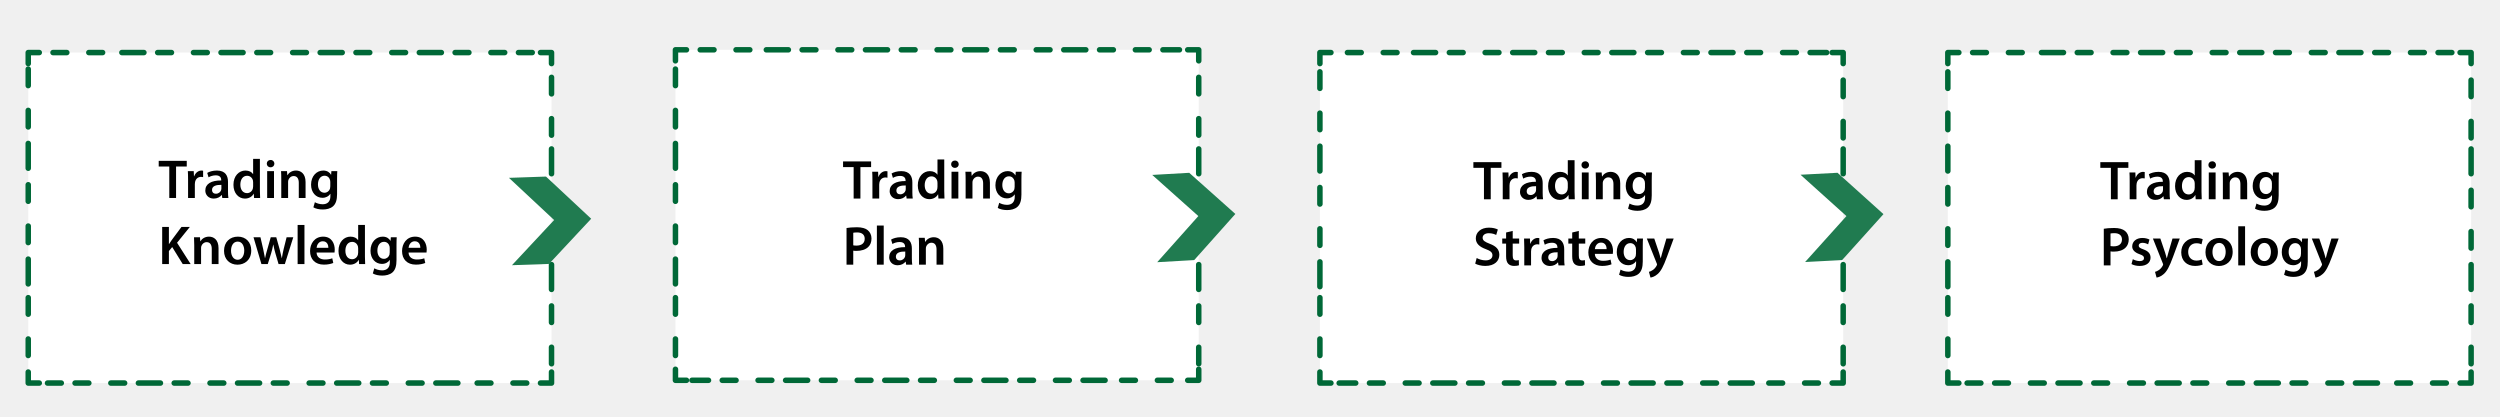
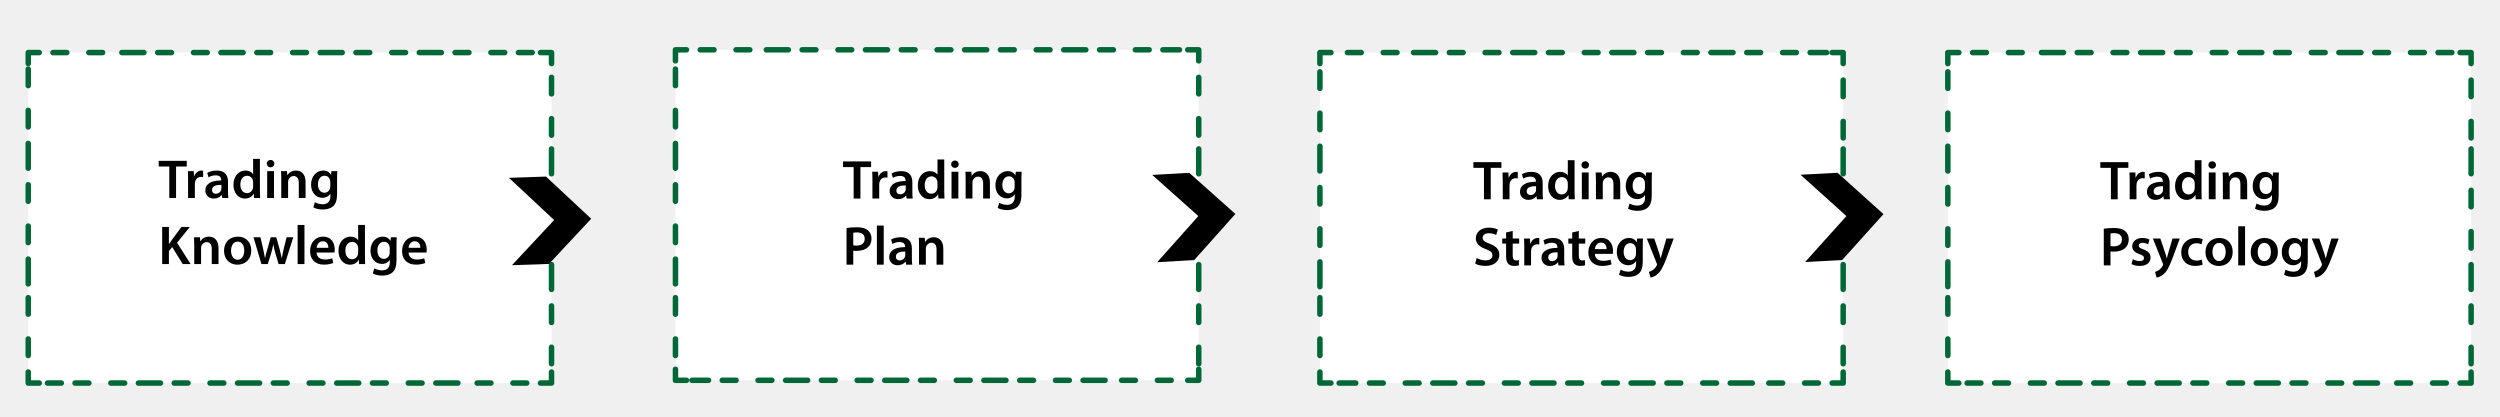
<svg xmlns="http://www.w3.org/2000/svg" version="1.1" id="Layer_1" x="0px" y="0px" width="907.746px" height="151.408px" viewBox="0 0 907.746 151.408" enable-background="new 0 0 907.746 151.408" xml:space="preserve">
+   <style>
+ 	 	 	svg *{
+ 			-moz-transition:all 0.3s ease-out;
+ 			-o-transition:all 0.3s ease-out;
+ 			-webkit-transition:all 0.3s ease-out;
+ 				transition:all 0.3s ease-out;
+ 	 	 	}
+ 
+ 	 	 	.arrow1{
+ 	 	 		animation:arrow 2s infinite;
+ 	 	 	}
+ 
+ 	 	 	.arrow2{
+ 	 	 		animation:arrow 2s infinite 0.4s;
+ 	 	 	}
+ 
+ 	 	 	.arrow3{
+ 	 	 		animation:arrow 2s infinite 0.8s;
+ 	 	 	}
+ 
+ 	 	 	@keyframes arrow{
+ 	 	 		from{
+ 	 	 			fill: #fff;
+ 	 	 		}
+ 	 	 		to{
+ 	 	 			fill: #207B50;
+ 	 	 		}
+ 	 	 	}
+ 	
+ 	 </style>
  <g>
    <rect x="10.254" y="19.085" fill="#FFFFFF" width="190" height="120" />
    <g>
      <polyline fill="none" stroke="#006837" stroke-width="2" stroke-linecap="round" stroke-linejoin="round" points="    200.254,135.085 200.254,139.085 196.254,139.085   " />
      <line fill="none" stroke="#006837" stroke-width="2" stroke-linecap="round" stroke-linejoin="round" stroke-dasharray="5,8,5,5" x1="191.254" y1="139.085" x2="169.254" y2="139.085" />
      <line fill="none" stroke="#006837" stroke-width="2" stroke-linecap="round" stroke-linejoin="round" stroke-dasharray="8,5,5,8,5,5" x1="166.254" y1="139.085" x2="17.254" y2="139.085" />
      <polyline fill="none" stroke="#006837" stroke-width="2" stroke-linecap="round" stroke-linejoin="round" points="14.254,139.085     10.254,139.085 10.254,135.085   " />
      <line fill="none" stroke="#006837" stroke-width="2" stroke-linecap="round" stroke-linejoin="round" stroke-dasharray="6,9,6,6" x1="10.254" y1="129.085" x2="10.254" y2="106.085" />
      <line fill="none" stroke="#006837" stroke-width="2" stroke-linecap="round" stroke-linejoin="round" stroke-dasharray="9,6,6,9,6,6" x1="10.254" y1="103.085" x2="10.254" y2="25.085" />
      <polyline fill="none" stroke="#006837" stroke-width="2" stroke-linecap="round" stroke-linejoin="round" points="10.254,23.085     10.254,19.085 14.254,19.085   " />
      <line fill="none" stroke="#006837" stroke-width="2" stroke-linecap="round" stroke-linejoin="round" stroke-dasharray="5,8,5,5" x1="19.254" y1="19.085" x2="41.254" y2="19.085" />
      <line fill="none" stroke="#006837" stroke-width="2" stroke-linecap="round" stroke-linejoin="round" stroke-dasharray="8,5,5,8,5,5" x1="44.254" y1="19.085" x2="193.254" y2="19.085" />
      <polyline fill="none" stroke="#006837" stroke-width="2" stroke-linecap="round" stroke-linejoin="round" points="196.254,19.085     200.254,19.085 200.254,23.085   " />
      <line fill="none" stroke="#006837" stroke-width="2" stroke-linecap="round" stroke-linejoin="round" stroke-dasharray="6,9,6,6" x1="200.254" y1="28.085" x2="200.254" y2="51.085" />
      <line fill="none" stroke="#006837" stroke-width="2" stroke-linecap="round" stroke-linejoin="round" stroke-dasharray="9,6,6,9,6,6" x1="200.254" y1="54.085" x2="200.254" y2="132.085" />
    </g>
  </g>
  <g>
    <rect x="245.254" y="18.085" fill="#FFFFFF" width="190" height="120" />
    <g>
      <polyline fill="none" stroke="#006837" stroke-width="2" stroke-linecap="round" stroke-linejoin="round" points="    435.254,134.085 435.254,138.085 431.254,138.085   " />
      <line fill="none" stroke="#006837" stroke-width="2" stroke-linecap="round" stroke-linejoin="round" stroke-dasharray="5,8,5,5" x1="425.254" y1="138.085" x2="404.254" y2="138.085" />
      <line fill="none" stroke="#006837" stroke-width="2" stroke-linecap="round" stroke-linejoin="round" stroke-dasharray="8,5,5,8,5,5" x1="401.254" y1="138.085" x2="251.254" y2="138.085" />
      <polyline fill="none" stroke="#006837" stroke-width="2" stroke-linecap="round" stroke-linejoin="round" points="    249.254,138.085 245.254,138.085 245.254,134.085   " />
      <line fill="none" stroke="#006837" stroke-width="2" stroke-linecap="round" stroke-linejoin="round" stroke-dasharray="6,9,6,6" x1="245.254" y1="129.085" x2="245.254" y2="106.085" />
      <line fill="none" stroke="#006837" stroke-width="2" stroke-linecap="round" stroke-linejoin="round" stroke-dasharray="9,6,6,9,6,6" x1="245.254" y1="103.085" x2="245.254" y2="25.085" />
      <polyline fill="none" stroke="#006837" stroke-width="2" stroke-linecap="round" stroke-linejoin="round" points="245.254,22.085     245.254,18.085 249.254,18.085   " />
      <line fill="none" stroke="#006837" stroke-width="2" stroke-linecap="round" stroke-linejoin="round" stroke-dasharray="5,8,5,5" x1="254.254" y1="18.085" x2="276.254" y2="18.085" />
      <line fill="none" stroke="#006837" stroke-width="2" stroke-linecap="round" stroke-linejoin="round" stroke-dasharray="8,5,5,8,5,5" x1="278.254" y1="18.085" x2="428.254" y2="18.085" />
      <polyline fill="none" stroke="#006837" stroke-width="2" stroke-linecap="round" stroke-linejoin="round" points="431.254,18.085     435.254,18.085 435.254,22.085   " />
      <line fill="none" stroke="#006837" stroke-width="2" stroke-linecap="round" stroke-linejoin="round" stroke-dasharray="6,9,6,6" x1="435.254" y1="28.085" x2="435.254" y2="51.085" />
      <line fill="none" stroke="#006837" stroke-width="2" stroke-linecap="round" stroke-linejoin="round" stroke-dasharray="9,6,6,9,6,6" x1="435.254" y1="54.085" x2="435.254" y2="132.085" />
    </g>
  </g>
  <g>
    <path d="M61.468,60.463h-3.841v-2.061h10.182v2.061h-3.881v11.422h-2.46V60.463z" />
    <path d="M68.287,65.284c0-1.32-0.02-2.26-0.08-3.141h2.141l0.08,1.86h0.08c0.48-1.38,1.621-2.08,2.661-2.08   c0.24,0,0.38,0.02,0.58,0.06v2.321c-0.2-0.04-0.42-0.08-0.72-0.08c-1.181,0-1.98,0.76-2.201,1.86c-0.04,0.22-0.08,0.48-0.08,0.76   v5.041h-2.46V65.284z" />
    <path d="M80.708,71.885l-0.16-1.08h-0.06c-0.6,0.76-1.621,1.3-2.881,1.3c-1.96,0-3.061-1.42-3.061-2.901   c0-2.46,2.181-3.701,5.781-3.681v-0.16c0-0.64-0.26-1.7-1.98-1.7c-0.96,0-1.96,0.3-2.621,0.72l-0.48-1.601   c0.72-0.44,1.98-0.86,3.521-0.86c3.121,0,4.021,1.98,4.021,4.101v3.521c0,0.88,0.04,1.74,0.14,2.34H80.708z M80.388,67.124   c-1.74-0.04-3.401,0.34-3.401,1.821c0,0.96,0.62,1.4,1.4,1.4c0.98,0,1.7-0.64,1.92-1.34c0.06-0.18,0.08-0.38,0.08-0.54V67.124z" />
    <path d="M94.369,57.682v11.462c0,1,0.04,2.081,0.08,2.741h-2.201l-0.1-1.541h-0.04c-0.58,1.081-1.76,1.761-3.181,1.761   c-2.32,0-4.161-1.98-4.161-4.981c-0.02-3.26,2.021-5.201,4.361-5.201c1.34,0,2.3,0.56,2.741,1.28h0.04v-5.521H94.369z    M91.909,66.204c0-0.2-0.02-0.44-0.06-0.64c-0.22-0.96-1-1.74-2.121-1.74c-1.58,0-2.46,1.4-2.46,3.221   c0,1.78,0.88,3.081,2.44,3.081c1,0,1.88-0.68,2.121-1.741c0.06-0.22,0.08-0.46,0.08-0.72V66.204z" />
    <path d="M99.628,59.422c0,0.74-0.54,1.32-1.4,1.32c-0.82,0-1.36-0.58-1.36-1.32c0-0.76,0.56-1.34,1.38-1.34   C99.088,58.083,99.608,58.663,99.628,59.422z M97.007,71.885v-9.742h2.48v9.742H97.007z" />
    <path d="M102.127,65.044c0-1.121-0.02-2.061-0.08-2.901h2.161l0.12,1.46h0.06c0.42-0.76,1.48-1.68,3.101-1.68   c1.7,0,3.46,1.1,3.46,4.181v5.781h-2.46v-5.501c0-1.4-0.52-2.461-1.86-2.461c-0.98,0-1.661,0.7-1.92,1.44   c-0.08,0.22-0.1,0.52-0.1,0.8v5.721h-2.48V65.044z" />
    <path d="M122.469,62.143c-0.04,0.66-0.08,1.46-0.08,2.801v5.521c0,2.041-0.42,3.501-1.44,4.421c-1.02,0.9-2.42,1.18-3.761,1.18   c-1.24,0-2.561-0.26-3.4-0.78l0.54-1.86c0.62,0.36,1.66,0.74,2.84,0.74c1.601,0,2.801-0.84,2.801-2.94v-0.84h-0.04   c-0.56,0.86-1.561,1.44-2.841,1.44c-2.42,0-4.141-2-4.141-4.761c0-3.201,2.081-5.141,4.421-5.141c1.48,0,2.36,0.72,2.821,1.52h0.04   l0.1-1.3H122.469z M119.928,66.044c0-0.22-0.02-0.46-0.08-0.66c-0.26-0.9-0.96-1.58-2-1.58c-1.38,0-2.4,1.2-2.4,3.181   c0,1.66,0.84,3,2.38,3c0.92,0,1.721-0.6,2-1.48c0.06-0.26,0.1-0.6,0.1-0.88V66.044z" />
    <path d="M58.887,82.402h2.44v6.201h0.06c0.32-0.52,0.66-1,0.98-1.46l3.521-4.741h3.041l-4.641,5.741l4.941,7.742h-2.881   l-3.821-6.181l-1.2,1.44v4.741h-2.44V82.402z" />
    <path d="M70.527,89.044c0-1.121-0.02-2.061-0.08-2.901h2.161l0.12,1.46h0.06c0.42-0.76,1.48-1.68,3.101-1.68   c1.7,0,3.46,1.1,3.46,4.181v5.781h-2.46v-5.501c0-1.4-0.52-2.461-1.86-2.461c-0.98,0-1.66,0.7-1.92,1.44   c-0.08,0.22-0.1,0.52-0.1,0.8v5.721h-2.48V89.044z" />
    <path d="M91.228,90.924c0,3.581-2.521,5.181-5.001,5.181c-2.76,0-4.881-1.9-4.881-5.021c0-3.201,2.101-5.161,5.041-5.161   C89.288,85.923,91.228,87.963,91.228,90.924z M83.887,91.024c0,1.88,0.92,3.3,2.42,3.3c1.4,0,2.38-1.38,2.38-3.34   c0-1.521-0.68-3.261-2.36-3.261C84.587,87.724,83.887,89.404,83.887,91.024z" />
    <path d="M94.567,86.143l1.02,4.421c0.22,1.041,0.44,2.101,0.62,3.161h0.04c0.2-1.06,0.52-2.14,0.8-3.141l1.26-4.441h2l1.22,4.321   c0.3,1.141,0.56,2.201,0.78,3.261h0.04c0.16-1.06,0.38-2.12,0.64-3.261l1.081-4.321h2.42l-3.061,9.742h-2.281l-1.16-3.961   c-0.3-1.02-0.52-1.94-0.74-3.121h-0.04c-0.2,1.2-0.46,2.161-0.74,3.121l-1.241,3.961h-2.3l-2.88-9.742H94.567z" />
    <path d="M108.067,81.682h2.48v14.203h-2.48V81.682z" />
    <path d="M114.946,91.705c0.06,1.76,1.44,2.521,3.001,2.521c1.14,0,1.96-0.16,2.7-0.44l0.36,1.701c-0.84,0.34-2,0.6-3.401,0.6   c-3.161,0-5.021-1.94-5.021-4.921c0-2.7,1.64-5.241,4.761-5.241c3.161,0,4.201,2.601,4.201,4.741c0,0.46-0.04,0.82-0.08,1.041   H114.946z M119.228,89.984c0.02-0.9-0.38-2.38-2.021-2.38c-1.521,0-2.161,1.38-2.261,2.38H119.228z" />
    <path d="M132.508,81.682v11.462c0,1,0.04,2.081,0.08,2.741h-2.201l-0.1-1.541h-0.04c-0.58,1.081-1.76,1.761-3.181,1.761   c-2.32,0-4.161-1.98-4.161-4.981c-0.02-3.26,2.021-5.201,4.361-5.201c1.34,0,2.3,0.56,2.741,1.28h0.04v-5.521H132.508z    M130.047,90.204c0-0.2-0.02-0.44-0.06-0.64c-0.22-0.96-1-1.74-2.121-1.74c-1.58,0-2.46,1.4-2.46,3.221   c0,1.78,0.88,3.081,2.44,3.081c1,0,1.88-0.68,2.121-1.741c0.06-0.22,0.08-0.46,0.08-0.72V90.204z" />
    <path d="M144.048,86.143c-0.04,0.66-0.08,1.46-0.08,2.801v5.521c0,2.041-0.42,3.501-1.44,4.421c-1.02,0.9-2.42,1.18-3.761,1.18   c-1.24,0-2.561-0.26-3.4-0.78l0.54-1.86c0.62,0.36,1.66,0.74,2.84,0.74c1.601,0,2.801-0.84,2.801-2.94v-0.84h-0.04   c-0.56,0.86-1.561,1.44-2.841,1.44c-2.42,0-4.141-2-4.141-4.761c0-3.201,2.081-5.141,4.421-5.141c1.48,0,2.36,0.72,2.821,1.52h0.04   l0.1-1.3H144.048z M141.507,90.044c0-0.22-0.02-0.46-0.08-0.66c-0.26-0.9-0.96-1.58-2-1.58c-1.38,0-2.4,1.2-2.4,3.181   c0,1.66,0.84,3,2.38,3c0.92,0,1.721-0.6,2-1.48c0.06-0.26,0.1-0.6,0.1-0.88V90.044z" />
    <path d="M148.346,91.705c0.06,1.76,1.44,2.521,3.001,2.521c1.14,0,1.96-0.16,2.7-0.44l0.36,1.701c-0.84,0.34-2,0.6-3.401,0.6   c-3.161,0-5.021-1.94-5.021-4.921c0-2.7,1.64-5.241,4.761-5.241c3.161,0,4.201,2.601,4.201,4.741c0,0.46-0.04,0.82-0.08,1.041   H148.346z M152.628,89.984c0.02-0.9-0.38-2.38-2.021-2.38c-1.521,0-2.161,1.38-2.261,2.38H152.628z" />
  </g>
  <g>
    <rect x="479.254" y="19.085" fill="#FFFFFF" width="190" height="120" />
    <g>
      <polyline fill="none" stroke="#006837" stroke-width="2" stroke-linecap="round" stroke-linejoin="round" points="    669.254,135.085 669.254,139.085 665.254,139.085   " />
      <line fill="none" stroke="#006837" stroke-width="2" stroke-linecap="round" stroke-linejoin="round" stroke-dasharray="5,8,5,5" x1="660.254" y1="139.085" x2="639.254" y2="139.085" />
      <line fill="none" stroke="#006837" stroke-width="2" stroke-linecap="round" stroke-linejoin="round" stroke-dasharray="8,5,5,8,5,5" x1="636.254" y1="139.085" x2="486.254" y2="139.085" />
      <polyline fill="none" stroke="#006837" stroke-width="2" stroke-linecap="round" stroke-linejoin="round" points="    483.254,139.085 479.254,139.085 479.254,135.085   " />
      <line fill="none" stroke="#006837" stroke-width="2" stroke-linecap="round" stroke-linejoin="round" stroke-dasharray="6,9,6,6" x1="479.254" y1="129.085" x2="479.254" y2="106.085" />
      <line fill="none" stroke="#006837" stroke-width="2" stroke-linecap="round" stroke-linejoin="round" stroke-dasharray="9,6,6,9,6,6" x1="479.254" y1="104.085" x2="479.254" y2="26.085" />
      <polyline fill="none" stroke="#006837" stroke-width="2" stroke-linecap="round" stroke-linejoin="round" points="479.254,23.085     479.254,19.085 483.254,19.085   " />
      <line fill="none" stroke="#006837" stroke-width="2" stroke-linecap="round" stroke-linejoin="round" stroke-dasharray="5,8,5,5" x1="489.254" y1="19.085" x2="510.254" y2="19.085" />
      <line fill="none" stroke="#006837" stroke-width="2" stroke-linecap="round" stroke-linejoin="round" stroke-dasharray="8,5,5,8,5,5" x1="513.254" y1="19.085" x2="663.254" y2="19.085" />
      <polyline fill="none" stroke="#006837" stroke-width="2" stroke-linecap="round" stroke-linejoin="round" points="665.254,19.085     669.254,19.085 669.254,23.085   " />
      <line fill="none" stroke="#006837" stroke-width="2" stroke-linecap="round" stroke-linejoin="round" stroke-dasharray="6,9,6,6" x1="669.254" y1="29.085" x2="669.254" y2="52.085" />
      <line fill="none" stroke="#006837" stroke-width="2" stroke-linecap="round" stroke-linejoin="round" stroke-dasharray="9,6,6,9,6,6" x1="669.254" y1="54.085" x2="669.254" y2="132.085" />
    </g>
  </g>
  <g>
    <rect x="707.254" y="19.085" fill="#FFFFFF" width="190" height="120" />
    <g>
      <polyline fill="none" stroke="#006837" stroke-width="2" stroke-linecap="round" stroke-linejoin="round" points="    897.254,135.085 897.254,139.085 893.254,139.085   " />
      <line fill="none" stroke="#006837" stroke-width="2" stroke-linecap="round" stroke-linejoin="round" stroke-dasharray="5,8,5,5" x1="888.254" y1="139.085" x2="866.254" y2="139.085" />
      <line fill="none" stroke="#006837" stroke-width="2" stroke-linecap="round" stroke-linejoin="round" stroke-dasharray="8,5,5,8,5,5" x1="863.254" y1="139.085" x2="714.254" y2="139.085" />
      <polyline fill="none" stroke="#006837" stroke-width="2" stroke-linecap="round" stroke-linejoin="round" points="    711.254,139.085 707.254,139.085 707.254,135.085   " />
      <line fill="none" stroke="#006837" stroke-width="2" stroke-linecap="round" stroke-linejoin="round" stroke-dasharray="6,9,6,6" x1="707.254" y1="129.085" x2="707.254" y2="106.085" />
      <line fill="none" stroke="#006837" stroke-width="2" stroke-linecap="round" stroke-linejoin="round" stroke-dasharray="9,6,6,9,6,6" x1="707.254" y1="104.085" x2="707.254" y2="26.085" />
      <polyline fill="none" stroke="#006837" stroke-width="2" stroke-linecap="round" stroke-linejoin="round" points="707.254,23.085     707.254,19.085 711.254,19.085   " />
      <line fill="none" stroke="#006837" stroke-width="2" stroke-linecap="round" stroke-linejoin="round" stroke-dasharray="5,8,5,5" x1="716.254" y1="19.085" x2="738.254" y2="19.085" />
      <line fill="none" stroke="#006837" stroke-width="2" stroke-linecap="round" stroke-linejoin="round" stroke-dasharray="8,5,5,8,5,5" x1="741.254" y1="19.085" x2="890.254" y2="19.085" />
      <polyline fill="none" stroke="#006837" stroke-width="2" stroke-linecap="round" stroke-linejoin="round" points="893.254,19.085     897.254,19.085 897.254,23.085   " />
      <line fill="none" stroke="#006837" stroke-width="2" stroke-linecap="round" stroke-linejoin="round" stroke-dasharray="6,9,6,6" x1="897.254" y1="29.085" x2="897.254" y2="52.085" />
      <line fill="none" stroke="#006837" stroke-width="2" stroke-linecap="round" stroke-linejoin="round" stroke-dasharray="9,6,6,9,6,6" x1="897.254" y1="54.085" x2="897.254" y2="132.085" />
    </g>
  </g>
  <g>
    <path d="M538.823,60.939h-3.841v-2.061h10.182v2.061h-3.881v11.422h-2.46V60.939z" />
    <path d="M545.642,65.76c0-1.32-0.021-2.26-0.08-3.141h2.141l0.08,1.86h0.08c0.479-1.38,1.62-2.08,2.66-2.08   c0.24,0,0.38,0.02,0.58,0.06v2.321c-0.2-0.04-0.42-0.08-0.72-0.08c-1.181,0-1.98,0.76-2.201,1.86   c-0.039,0.22-0.079,0.48-0.079,0.76v5.041h-2.461V65.76z" />
    <path d="M558.064,72.361l-0.16-1.08h-0.061c-0.6,0.76-1.62,1.3-2.88,1.3c-1.961,0-3.061-1.42-3.061-2.901   c0-2.46,2.18-3.701,5.78-3.681v-0.16c0-0.64-0.26-1.7-1.979-1.7c-0.961,0-1.961,0.3-2.621,0.72l-0.48-1.601   c0.721-0.44,1.98-0.86,3.521-0.86c3.12,0,4.021,1.98,4.021,4.101v3.521c0,0.88,0.04,1.74,0.14,2.34H558.064z M557.744,67.6   c-1.74-0.04-3.4,0.34-3.4,1.821c0,0.96,0.62,1.4,1.399,1.4c0.98,0,1.701-0.64,1.921-1.34c0.06-0.18,0.08-0.38,0.08-0.54V67.6z" />
    <path d="M571.723,58.158v11.462c0,1,0.04,2.081,0.08,2.741h-2.2l-0.1-1.541h-0.04c-0.58,1.081-1.761,1.761-3.181,1.761   c-2.32,0-4.161-1.98-4.161-4.981c-0.021-3.26,2.021-5.201,4.361-5.201c1.34,0,2.3,0.56,2.74,1.28h0.04v-5.521H571.723z    M569.263,66.68c0-0.2-0.021-0.44-0.061-0.64c-0.22-0.96-1-1.74-2.12-1.74c-1.58,0-2.461,1.4-2.461,3.221   c0,1.78,0.881,3.081,2.441,3.081c1,0,1.88-0.68,2.12-1.741c0.06-0.22,0.08-0.46,0.08-0.72V66.68z" />
    <path d="M576.982,59.898c0,0.74-0.54,1.32-1.399,1.32c-0.82,0-1.36-0.58-1.36-1.32c0-0.76,0.56-1.34,1.38-1.34   C576.442,58.559,576.963,59.139,576.982,59.898z M574.362,72.361v-9.742h2.48v9.742H574.362z" />
    <path d="M579.482,65.52c0-1.121-0.021-2.061-0.08-2.901h2.16l0.12,1.46h0.061c0.42-0.76,1.48-1.68,3.101-1.68   c1.7,0,3.461,1.1,3.461,4.181v5.781h-2.461V66.86c0-1.4-0.521-2.461-1.86-2.461c-0.98,0-1.66,0.7-1.921,1.44   c-0.079,0.22-0.1,0.52-0.1,0.8v5.721h-2.48V65.52z" />
    <path d="M599.824,62.619c-0.04,0.66-0.08,1.46-0.08,2.801v5.521c0,2.041-0.421,3.501-1.44,4.421c-1.021,0.9-2.421,1.18-3.761,1.18   c-1.24,0-2.561-0.26-3.401-0.78l0.54-1.86c0.62,0.36,1.661,0.74,2.841,0.74c1.601,0,2.801-0.84,2.801-2.94v-0.84h-0.04   c-0.561,0.86-1.561,1.44-2.841,1.44c-2.42,0-4.141-2-4.141-4.761c0-3.201,2.08-5.141,4.421-5.141c1.48,0,2.36,0.72,2.82,1.52h0.04   l0.101-1.3H599.824z M597.283,66.52c0-0.22-0.02-0.46-0.08-0.66c-0.26-0.9-0.96-1.58-2-1.58c-1.381,0-2.401,1.2-2.401,3.181   c0,1.66,0.841,3,2.381,3c0.92,0,1.721-0.6,2.001-1.48c0.06-0.26,0.1-0.6,0.1-0.88V66.52z" />
    <path d="M536.182,93.681c0.8,0.46,2,0.86,3.261,0.86c1.58,0,2.46-0.74,2.46-1.84c0-1.021-0.68-1.621-2.4-2.241   c-2.22-0.8-3.641-1.98-3.641-3.921c0-2.2,1.841-3.881,4.761-3.881c1.461,0,2.541,0.32,3.241,0.68l-0.601,1.98   c-0.479-0.26-1.42-0.64-2.681-0.64c-1.56,0-2.24,0.84-2.24,1.621c0,1.04,0.78,1.52,2.581,2.22c2.34,0.88,3.48,2.061,3.48,4.001   c0,2.161-1.641,4.041-5.121,4.041c-1.42,0-2.9-0.4-3.641-0.84L536.182,93.681z" />
    <path d="M549.262,83.839v2.78h2.341v1.84h-2.341v4.301c0,1.18,0.32,1.8,1.261,1.8c0.42,0,0.74-0.06,0.96-0.12l0.04,1.88   c-0.36,0.14-1,0.24-1.78,0.24c-0.9,0-1.66-0.3-2.12-0.8c-0.521-0.56-0.761-1.44-0.761-2.721V88.46h-1.4v-1.84h1.4v-2.2   L549.262,83.839z" />
    <path d="M553.463,89.76c0-1.32-0.021-2.26-0.08-3.141h2.141l0.08,1.86h0.08c0.479-1.38,1.62-2.08,2.66-2.08   c0.24,0,0.38,0.02,0.58,0.06v2.321c-0.2-0.04-0.42-0.08-0.72-0.08c-1.181,0-1.98,0.76-2.201,1.86   c-0.039,0.22-0.079,0.48-0.079,0.76v5.041h-2.461V89.76z" />
    <path d="M565.883,96.361l-0.16-1.08h-0.061c-0.6,0.76-1.62,1.3-2.88,1.3c-1.961,0-3.062-1.42-3.062-2.901   c0-2.46,2.181-3.701,5.781-3.681v-0.16c0-0.64-0.26-1.7-1.979-1.7c-0.961,0-1.961,0.3-2.621,0.72l-0.48-1.601   c0.721-0.44,1.98-0.86,3.521-0.86c3.12,0,4.021,1.98,4.021,4.101v3.521c0,0.88,0.04,1.74,0.14,2.34H565.883z M565.563,91.6   c-1.74-0.04-3.4,0.34-3.4,1.821c0,0.96,0.62,1.4,1.4,1.4c0.979,0,1.7-0.64,1.92-1.34c0.06-0.18,0.08-0.38,0.08-0.54V91.6z" />
    <path d="M573.262,83.839v2.78h2.341v1.84h-2.341v4.301c0,1.18,0.32,1.8,1.261,1.8c0.42,0,0.74-0.06,0.96-0.12l0.04,1.88   c-0.36,0.14-1,0.24-1.78,0.24c-0.9,0-1.66-0.3-2.12-0.8c-0.521-0.56-0.761-1.44-0.761-2.721V88.46h-1.4v-1.84h1.4v-2.2   L573.262,83.839z" />
    <path d="M579.083,92.181c0.061,1.76,1.44,2.521,3.001,2.521c1.14,0,1.96-0.16,2.7-0.44l0.36,1.701c-0.84,0.34-2.001,0.6-3.4,0.6   c-3.161,0-5.021-1.94-5.021-4.921c0-2.7,1.641-5.241,4.761-5.241c3.161,0,4.201,2.601,4.201,4.741c0,0.46-0.04,0.82-0.08,1.041   H579.083z M583.364,90.46c0.02-0.9-0.38-2.38-2.021-2.38c-1.521,0-2.16,1.38-2.261,2.38H583.364z" />
    <path d="M596.564,86.619c-0.04,0.66-0.08,1.46-0.08,2.801v5.521c0,2.041-0.421,3.501-1.44,4.421c-1.021,0.9-2.421,1.18-3.761,1.18   c-1.24,0-2.561-0.26-3.401-0.78l0.54-1.86c0.62,0.36,1.661,0.74,2.841,0.74c1.601,0,2.801-0.84,2.801-2.94v-0.84h-0.04   c-0.561,0.86-1.561,1.44-2.841,1.44c-2.42,0-4.141-2-4.141-4.761c0-3.201,2.08-5.141,4.421-5.141c1.48,0,2.36,0.72,2.82,1.52h0.04   l0.101-1.3H596.564z M594.023,90.52c0-0.22-0.02-0.46-0.08-0.66c-0.26-0.9-0.96-1.58-2-1.58c-1.381,0-2.401,1.2-2.401,3.181   c0,1.66,0.841,3,2.381,3c0.92,0,1.721-0.6,2.001-1.48c0.06-0.26,0.1-0.6,0.1-0.88V90.52z" />
    <path d="M600.662,86.619l1.761,5.221c0.2,0.6,0.4,1.34,0.54,1.9h0.06c0.16-0.56,0.341-1.28,0.521-1.92l1.521-5.201h2.641   l-2.44,6.642c-1.341,3.641-2.241,5.261-3.401,6.261c-0.96,0.86-1.96,1.18-2.58,1.26l-0.561-2.081c0.42-0.1,0.94-0.32,1.44-0.68   c0.46-0.3,1-0.88,1.341-1.54c0.1-0.18,0.159-0.32,0.159-0.44c0-0.1-0.02-0.24-0.14-0.48l-3.561-8.942H600.662z" />
  </g>
  <g>
    <path d="M309.956,60.675h-3.841v-2.061h10.182v2.061h-3.881v11.422h-2.46V60.675z" />
    <path d="M316.775,65.496c0-1.32-0.02-2.26-0.08-3.141h2.141l0.08,1.86h0.08c0.48-1.38,1.621-2.08,2.661-2.08   c0.24,0,0.38,0.02,0.58,0.06v2.321c-0.2-0.04-0.42-0.08-0.72-0.08c-1.181,0-1.98,0.76-2.201,1.86c-0.04,0.22-0.08,0.48-0.08,0.76   v5.041h-2.46V65.496z" />
    <path d="M329.196,72.097l-0.16-1.08h-0.06c-0.6,0.76-1.621,1.3-2.881,1.3c-1.96,0-3.061-1.42-3.061-2.901   c0-2.46,2.181-3.701,5.781-3.681v-0.16c0-0.64-0.26-1.7-1.98-1.7c-0.96,0-1.96,0.3-2.621,0.72l-0.48-1.601   c0.72-0.44,1.98-0.86,3.521-0.86c3.121,0,4.021,1.98,4.021,4.101v3.521c0,0.88,0.04,1.74,0.14,2.34H329.196z M328.876,67.336   c-1.74-0.04-3.401,0.34-3.401,1.821c0,0.96,0.62,1.4,1.4,1.4c0.98,0,1.7-0.64,1.92-1.34c0.06-0.18,0.08-0.38,0.08-0.54V67.336z" />
    <path d="M342.857,57.894v11.462c0,1,0.04,2.081,0.08,2.741h-2.201l-0.1-1.541h-0.04c-0.58,1.081-1.76,1.761-3.181,1.761   c-2.32,0-4.161-1.98-4.161-4.981c-0.02-3.26,2.021-5.201,4.361-5.201c1.34,0,2.301,0.56,2.741,1.28h0.04v-5.521H342.857z    M340.397,66.416c0-0.2-0.02-0.44-0.06-0.64c-0.22-0.96-1-1.74-2.121-1.74c-1.58,0-2.46,1.4-2.46,3.221   c0,1.78,0.88,3.081,2.44,3.081c1,0,1.88-0.68,2.121-1.741c0.06-0.22,0.08-0.46,0.08-0.72V66.416z" />
    <path d="M348.115,59.634c0,0.74-0.54,1.32-1.4,1.32c-0.82,0-1.36-0.58-1.36-1.32c0-0.76,0.56-1.34,1.38-1.34   C347.575,58.294,348.095,58.875,348.115,59.634z M345.495,72.097v-9.742h2.48v9.742H345.495z" />
    <path d="M350.615,65.256c0-1.121-0.02-2.061-0.08-2.901h2.161l0.12,1.46h0.06c0.42-0.76,1.48-1.68,3.101-1.68   c1.7,0,3.46,1.1,3.46,4.181v5.781h-2.46v-5.501c0-1.4-0.52-2.461-1.86-2.461c-0.98,0-1.66,0.7-1.92,1.44   c-0.08,0.22-0.1,0.52-0.1,0.8v5.721h-2.48V65.256z" />
    <path d="M370.957,62.355c-0.04,0.66-0.08,1.46-0.08,2.801v5.521c0,2.041-0.42,3.501-1.44,4.421c-1.02,0.9-2.42,1.18-3.761,1.18   c-1.24,0-2.561-0.26-3.4-0.78l0.54-1.86c0.62,0.36,1.66,0.74,2.84,0.74c1.601,0,2.801-0.84,2.801-2.94v-0.84h-0.04   c-0.56,0.86-1.561,1.44-2.841,1.44c-2.42,0-4.141-2-4.141-4.761c0-3.201,2.081-5.141,4.421-5.141c1.48,0,2.36,0.72,2.821,1.52h0.04   l0.1-1.3H370.957z M368.416,66.256c0-0.22-0.02-0.46-0.08-0.66c-0.26-0.9-0.96-1.58-2-1.58c-1.38,0-2.4,1.2-2.4,3.181   c0,1.66,0.84,3,2.38,3c0.92,0,1.721-0.6,2-1.48c0.06-0.26,0.1-0.6,0.1-0.88V66.256z" />
    <path d="M307.375,82.794c0.88-0.16,2.1-0.28,3.761-0.28c1.8,0,3.121,0.38,3.981,1.101c0.8,0.66,1.32,1.72,1.32,2.98   c0,1.28-0.4,2.34-1.161,3.061c-0.98,0.98-2.521,1.44-4.261,1.44c-0.46,0-0.88-0.02-1.2-0.08v5.081h-2.44V82.794z M309.816,89.076   c0.3,0.08,0.7,0.1,1.2,0.1c1.84,0,2.96-0.9,2.96-2.48c0-1.5-1.04-2.301-2.74-2.301c-0.68,0-1.16,0.06-1.42,0.12V89.076z" />
    <path d="M318.395,81.894h2.48v14.203h-2.48V81.894z" />
    <path d="M329.016,96.097l-0.16-1.08h-0.06c-0.6,0.76-1.621,1.3-2.881,1.3c-1.96,0-3.061-1.42-3.061-2.901   c0-2.46,2.181-3.701,5.781-3.681v-0.16c0-0.64-0.26-1.7-1.98-1.7c-0.96,0-1.96,0.3-2.621,0.72l-0.48-1.601   c0.72-0.44,1.98-0.86,3.521-0.86c3.121,0,4.021,1.98,4.021,4.101v3.521c0,0.88,0.04,1.74,0.14,2.34H329.016z M328.696,91.336   c-1.74-0.04-3.401,0.34-3.401,1.821c0,0.96,0.62,1.4,1.4,1.4c0.98,0,1.7-0.64,1.92-1.34c0.06-0.18,0.08-0.38,0.08-0.54V91.336z" />
    <path d="M333.695,89.256c0-1.121-0.02-2.061-0.08-2.901h2.161l0.12,1.46h0.06c0.42-0.76,1.48-1.68,3.101-1.68   c1.7,0,3.46,1.1,3.46,4.181v5.781h-2.46v-5.501c0-1.4-0.52-2.461-1.86-2.461c-0.98,0-1.66,0.7-1.92,1.44   c-0.08,0.22-0.1,0.52-0.1,0.8v5.721h-2.48V89.256z" />
  </g>
  <g>
    <path d="M766.464,60.941h-3.841v-2.061h10.182v2.061h-3.881v11.422h-2.46V60.941z" />
    <path d="M773.283,65.762c0-1.32-0.021-2.26-0.08-3.141h2.141l0.08,1.86h0.08c0.479-1.38,1.62-2.08,2.66-2.08   c0.24,0,0.38,0.02,0.58,0.06v2.321c-0.2-0.04-0.42-0.08-0.72-0.08c-1.181,0-1.98,0.76-2.201,1.86   c-0.039,0.22-0.079,0.48-0.079,0.76v5.041h-2.461V65.762z" />
    <path d="M785.705,72.364l-0.16-1.08h-0.061c-0.6,0.76-1.62,1.3-2.88,1.3c-1.961,0-3.061-1.42-3.061-2.901   c0-2.46,2.18-3.701,5.78-3.681v-0.16c0-0.64-0.26-1.7-1.979-1.7c-0.961,0-1.961,0.3-2.621,0.72l-0.48-1.601   c0.721-0.44,1.98-0.86,3.521-0.86c3.12,0,4.021,1.98,4.021,4.101v3.521c0,0.88,0.04,1.74,0.14,2.34H785.705z M785.384,67.603   c-1.74-0.04-3.4,0.34-3.4,1.821c0,0.96,0.62,1.4,1.399,1.4c0.98,0,1.701-0.64,1.921-1.34c0.06-0.18,0.08-0.38,0.08-0.541V67.603z" />
    <path d="M799.364,58.161v11.462c0,1,0.04,2.081,0.08,2.741h-2.2l-0.1-1.541h-0.04c-0.58,1.081-1.761,1.761-3.181,1.761   c-2.32,0-4.161-1.98-4.161-4.981c-0.021-3.26,2.021-5.201,4.361-5.201c1.34,0,2.3,0.56,2.74,1.28h0.04v-5.521H799.364z    M796.904,66.683c0-0.2-0.021-0.44-0.061-0.64c-0.22-0.96-1-1.74-2.12-1.74c-1.58,0-2.461,1.4-2.461,3.221   c0,1.78,0.881,3.081,2.441,3.081c1,0,1.88-0.68,2.12-1.741c0.06-0.22,0.08-0.46,0.08-0.72V66.683z" />
    <path d="M804.623,59.901c0,0.74-0.54,1.32-1.399,1.32c-0.82,0-1.36-0.58-1.36-1.32c0-0.76,0.56-1.34,1.38-1.34   C804.083,58.561,804.603,59.141,804.623,59.901z M802.003,72.364v-9.742h2.48v9.742H802.003z" />
    <path d="M807.123,65.522c0-1.121-0.021-2.061-0.08-2.901h2.16l0.12,1.46h0.061c0.42-0.76,1.48-1.68,3.101-1.68   c1.7,0,3.461,1.1,3.461,4.181v5.781h-2.461v-5.501c0-1.4-0.521-2.461-1.86-2.461c-0.98,0-1.66,0.7-1.921,1.44   c-0.079,0.22-0.1,0.52-0.1,0.8v5.721h-2.48V65.522z" />
    <path d="M827.464,62.622c-0.04,0.66-0.08,1.46-0.08,2.801v5.521c0,2.041-0.421,3.501-1.44,4.421c-1.021,0.9-2.421,1.18-3.761,1.18   c-1.24,0-2.561-0.26-3.401-0.78l0.54-1.86c0.62,0.36,1.661,0.74,2.841,0.74c1.601,0,2.801-0.84,2.801-2.94v-0.84h-0.04   c-0.561,0.86-1.561,1.44-2.841,1.44c-2.42,0-4.141-2-4.141-4.761c0-3.201,2.08-5.141,4.421-5.141c1.48,0,2.36,0.72,2.82,1.52h0.04   l0.101-1.3H827.464z M824.923,66.522c0-0.22-0.02-0.46-0.08-0.66c-0.26-0.9-0.96-1.58-2-1.58c-1.381,0-2.401,1.2-2.401,3.181   c0,1.66,0.841,3,2.381,3c0.92,0,1.721-0.6,2.001-1.48c0.06-0.26,0.1-0.6,0.1-0.88V66.522z" />
    <path d="M763.882,83.061c0.881-0.16,2.101-0.28,3.761-0.28c1.801,0,3.121,0.38,3.981,1.1c0.8,0.66,1.32,1.721,1.32,2.981   c0,1.28-0.4,2.34-1.16,3.061c-0.98,0.98-2.521,1.44-4.261,1.44c-0.461,0-0.881-0.02-1.201-0.08v5.081h-2.44V83.061z    M766.323,89.342c0.301,0.08,0.7,0.1,1.201,0.1c1.84,0,2.96-0.9,2.96-2.48c0-1.5-1.04-2.301-2.74-2.301   c-0.681,0-1.16,0.06-1.421,0.12V89.342z" />
    <path d="M774.422,94.104c0.561,0.34,1.62,0.7,2.501,0.7c1.08,0,1.56-0.44,1.56-1.08c0-0.66-0.399-1-1.6-1.42   c-1.9-0.66-2.701-1.7-2.681-2.84c0-1.721,1.42-3.061,3.681-3.061c1.08,0,2.021,0.28,2.58,0.58l-0.479,1.74   c-0.42-0.24-1.2-0.56-2.061-0.56c-0.88,0-1.36,0.42-1.36,1.02c0,0.62,0.46,0.92,1.7,1.36c1.761,0.64,2.581,1.541,2.601,2.98   c0,1.761-1.38,3.041-3.961,3.041c-1.18,0-2.24-0.28-2.961-0.68L774.422,94.104z" />
    <path d="M784.422,86.622l1.761,5.221c0.2,0.6,0.4,1.34,0.54,1.9h0.06c0.16-0.56,0.341-1.28,0.521-1.92l1.521-5.201h2.641   l-2.44,6.642c-1.341,3.641-2.241,5.261-3.401,6.261c-0.96,0.86-1.96,1.18-2.58,1.26l-0.561-2.081c0.42-0.1,0.94-0.32,1.44-0.68   c0.46-0.3,1-0.88,1.341-1.54c0.1-0.18,0.159-0.32,0.159-0.44c0-0.1-0.02-0.24-0.14-0.48l-3.561-8.942H784.422z" />
    <path d="M799.784,96.064c-0.52,0.24-1.54,0.5-2.76,0.5c-3.041,0-5.021-1.94-5.021-4.961c0-2.92,2-5.201,5.421-5.201   c0.9,0,1.82,0.2,2.381,0.46l-0.44,1.84c-0.399-0.18-0.98-0.38-1.86-0.38c-1.88,0-3.001,1.38-2.98,3.161c0,2,1.3,3.141,2.98,3.141   c0.86,0,1.461-0.18,1.94-0.38L799.784,96.064z" />
    <path d="M810.684,91.403c0,3.581-2.521,5.181-5.001,5.181c-2.761,0-4.881-1.9-4.881-5.021c0-3.2,2.101-5.161,5.041-5.161   C808.744,86.402,810.684,88.442,810.684,91.403z M803.342,91.503c0,1.88,0.921,3.3,2.421,3.3c1.4,0,2.381-1.38,2.381-3.34   c0-1.521-0.681-3.261-2.36-3.261C804.043,88.202,803.342,89.882,803.342,91.503z" />
    <path d="M812.703,82.161h2.48v14.203h-2.48V82.161z" />
    <path d="M827.104,91.403c0,3.581-2.521,5.181-5.001,5.181c-2.761,0-4.881-1.9-4.881-5.021c0-3.2,2.101-5.161,5.041-5.161   C825.164,86.402,827.104,88.442,827.104,91.403z M819.762,91.503c0,1.88,0.921,3.3,2.421,3.3c1.4,0,2.381-1.38,2.381-3.34   c0-1.521-0.681-3.261-2.36-3.261C820.463,88.202,819.762,89.882,819.762,91.503z" />
    <path d="M838.025,86.622c-0.04,0.66-0.08,1.46-0.08,2.801v5.521c0,2.041-0.421,3.501-1.44,4.421c-1.021,0.9-2.421,1.18-3.761,1.18   c-1.24,0-2.561-0.26-3.401-0.78l0.54-1.86c0.62,0.36,1.661,0.74,2.841,0.74c1.601,0,2.801-0.84,2.801-2.94v-0.84h-0.04   c-0.561,0.86-1.561,1.44-2.841,1.44c-2.42,0-4.141-2-4.141-4.761c0-3.201,2.08-5.141,4.421-5.141c1.48,0,2.36,0.72,2.82,1.52h0.04   l0.101-1.3H838.025z M835.484,90.522c0-0.22-0.02-0.46-0.08-0.66c-0.26-0.9-0.96-1.58-2-1.58c-1.381,0-2.401,1.2-2.401,3.181   c0,1.66,0.841,3,2.381,3c0.92,0,1.721-0.6,2.001-1.48c0.06-0.26,0.1-0.6,0.1-0.88V90.522z" />
    <path d="M842.123,86.622l1.761,5.221c0.2,0.6,0.4,1.34,0.54,1.9h0.06c0.16-0.56,0.341-1.28,0.521-1.92l1.521-5.201h2.641   l-2.44,6.642c-1.341,3.641-2.241,5.261-3.401,6.261c-0.96,0.86-1.96,1.18-2.58,1.26l-0.561-2.081c0.42-0.1,0.94-0.32,1.44-0.68   c0.46-0.3,1-0.88,1.341-1.54c0.1-0.18,0.159-0.32,0.159-0.44c0-0.1-0.02-0.24-0.14-0.48l-3.561-8.942H842.123z" />
  </g>
  <g>
    <path fill="none" stroke="#006837" stroke-linecap="round" stroke-linejoin="round" stroke-miterlimit="10" stroke-dasharray="8,5,5" d="   M287.324,255.282" />
  </g>
  <g>
    <g>
      <g>
        <rect x="185.334" y="64.06" transform="matrix(-0.9994 0.0345 -0.0345 -0.9994 402.6358 152.9191)" fill="none" width="29.331" height="31.739" />
        <g>
-           <polygon fill="#207B50" points="185.89,96.295 201.202,79.888 184.796,64.575 198.249,64.111 214.657,79.424 199.343,95.831           " />
+           <polygon class="arrow1" points="185.89,96.295 201.202,79.888 184.796,64.575 198.249,64.111 214.657,79.424 199.343,95.831           " />
        </g>
      </g>
    </g>
  </g>
  <g>
    <g>
      <g>
        <rect x="419.25" y="62.651" transform="matrix(-0.9984 0.0571 -0.0571 -0.9984 871.6039 132.1591)" fill="none" width="29.331" height="31.739" />
        <g>
-           <polygon fill="#207B50" points="420.179,95.202 435.117,78.453 418.368,63.514 431.807,62.746 448.557,77.684 433.618,94.434           " />
+           <polygon class="arrow2" points="420.179,95.202 435.117,78.453 418.368,63.514 431.807,62.746 448.557,77.684 433.618,94.434           " />
        </g>
      </g>
    </g>
  </g>
  <g>
    <g>
      <g>
        <rect x="654.574" y="62.651" transform="matrix(-0.9986 0.0526 -0.0526 -0.9986 1341.681 121.7586)" fill="none" width="29.331" height="31.739" />
        <g>
-           <polygon fill="#207B50" points="655.428,95.14 670.441,78.458 653.76,63.444 667.202,62.737 683.885,77.75 668.871,94.432           " />
+           <polygon class="arrow3" points="655.428,95.14 670.441,78.458 653.76,63.444 667.202,62.737 683.885,77.75 668.871,94.432           " />
        </g>
      </g>
    </g>
  </g>
</svg>
